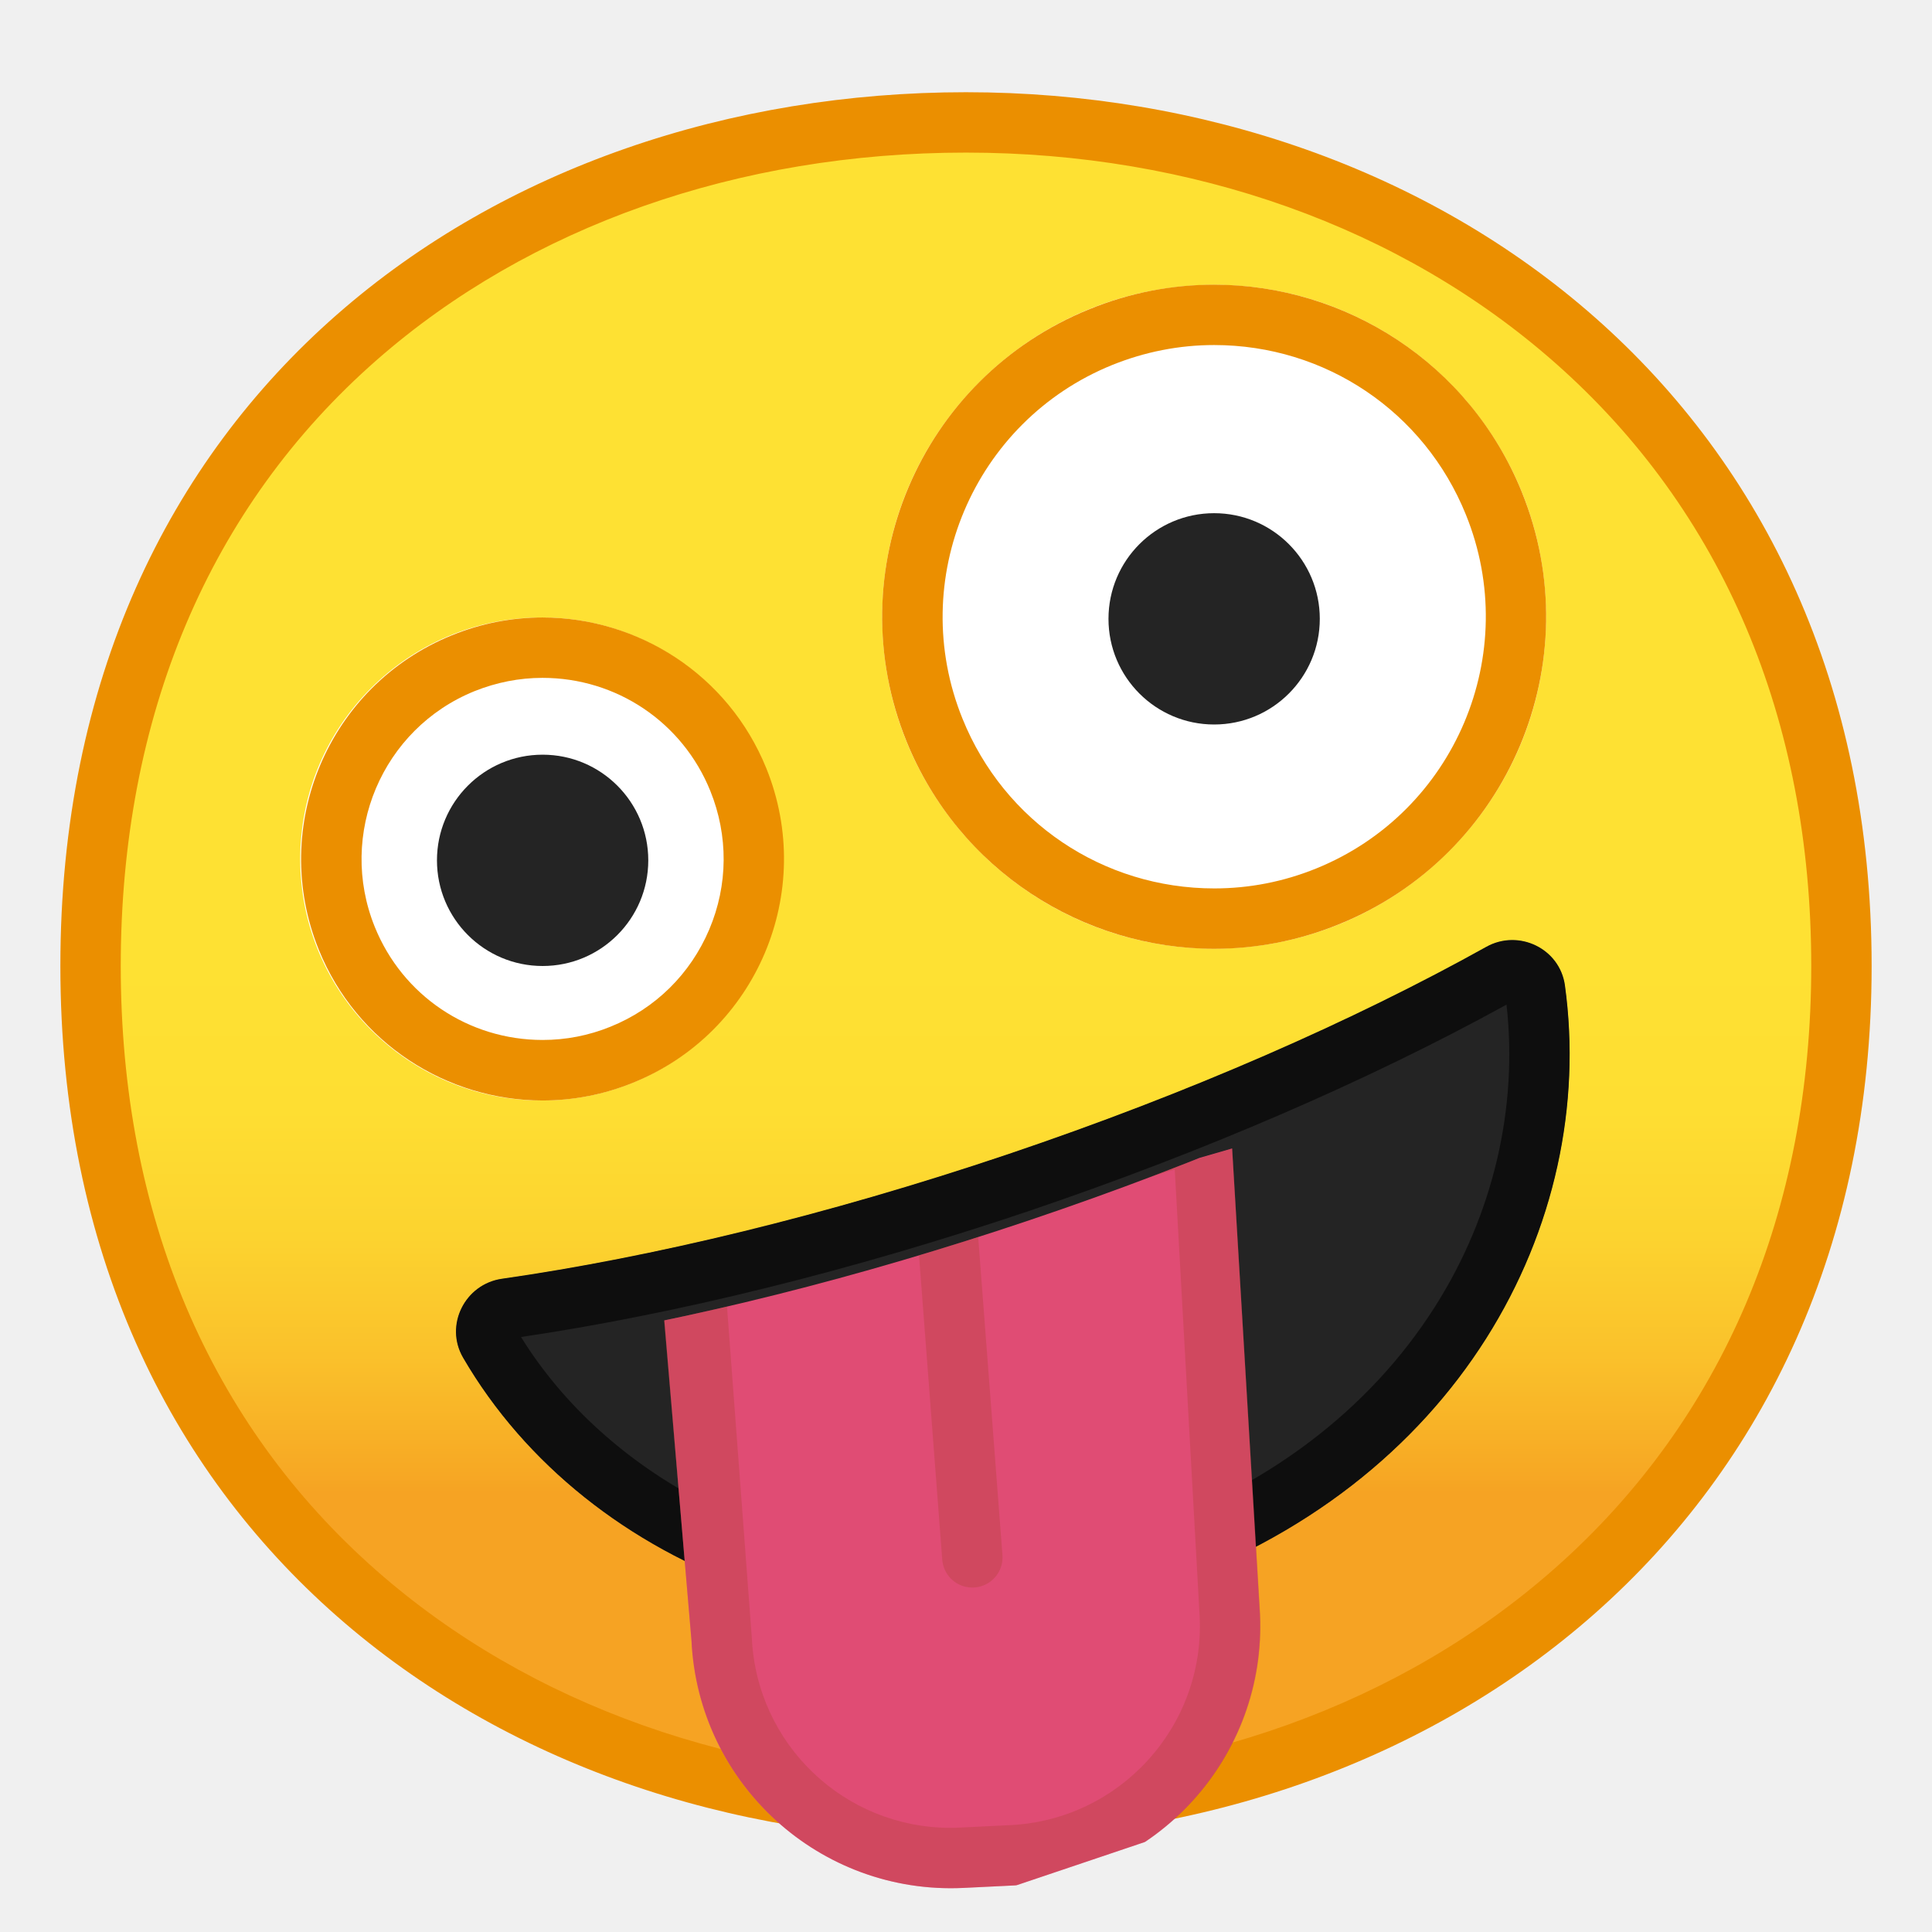
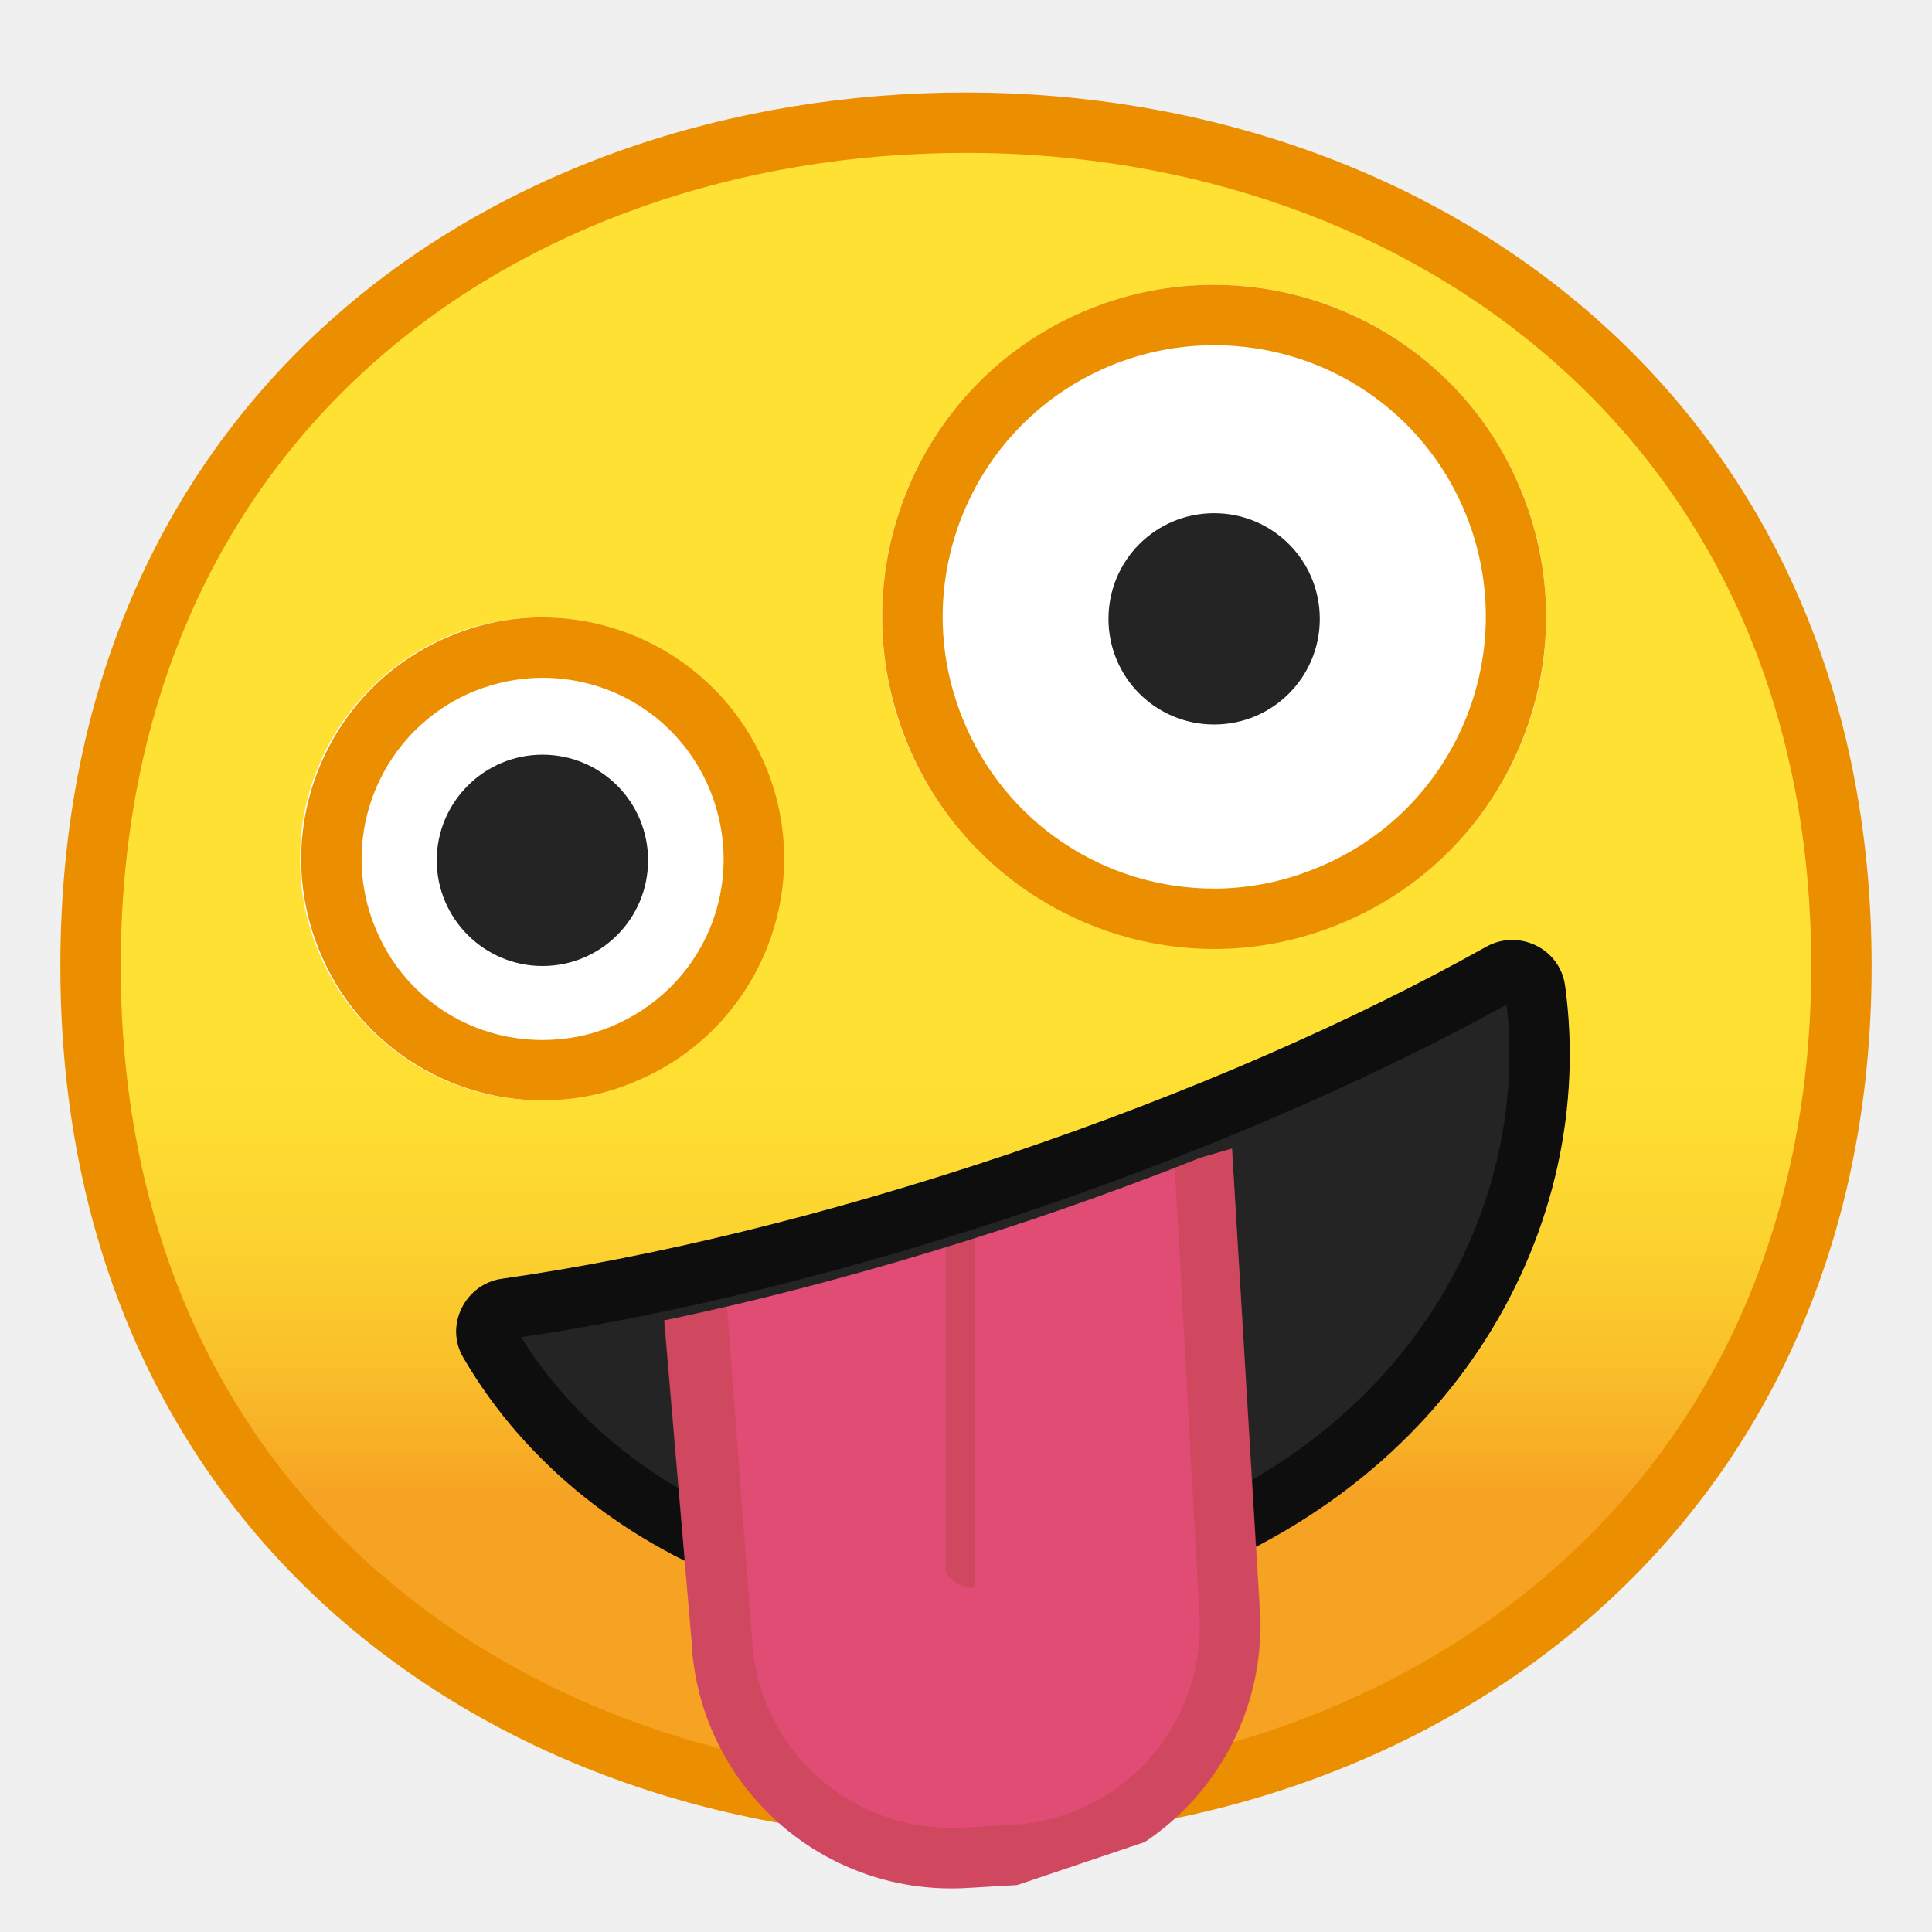
- <svg xmlns="http://www.w3.org/2000/svg" enable-background="new 0 0 128 128" viewBox="0 0 128 128">
-   <linearGradient id="a" gradientUnits="userSpaceOnUse" x1="64" x2="64" y1="19.717" y2="107.7">
-     <stop offset=".5" stop-color="#fee133" />
-     <stop offset=".612" stop-color="#fede32" />
-     <stop offset=".708" stop-color="#fcd32f" />
-     <stop offset=".797" stop-color="#fac12b" />
-     <stop offset=".883" stop-color="#f7a924" />
-     <stop offset=".9" stop-color="#f6a323" />
-   </linearGradient>
-   <clipPath id="b">
-     <path d="m66.78 76.47c-12.05 4.06-23.6 6.83-33.52 8.25-2.46.35-3.83 3.08-2.58 5.23 8.23 14.15 27.4 21.59 45.81 15.38 20.15-6.79 29.37-24.25 27.19-40.05-.34-2.44-3.06-3.75-5.21-2.55-8.76 4.88-19.63 9.67-31.69 13.74z" />
-   </clipPath>
-   <clipPath id="c">
-     <path d="m34.79 89.27 14.11 41.85 64.48-21.73-14.1-41.85c-9.03 4.9-19.72 9.48-31.04 13.29-11.3 3.81-22.57 6.63-32.71 8.2" />
-   </clipPath>
-   <path d="m64 119.89c-27.93 0-58-17.49-58-55.89s30.07-55.89 58-55.89c15.48 0 29.81 5.12 40.36 14.43 11.54 10.18 17.64 24.52 17.64 41.46 0 16.86-6.1 31.17-17.64 41.39-10.58 9.35-24.91 14.5-40.36 14.5z" fill="url(#a)" />
-   <path d="m64 10.11c14.99 0 28.86 4.95 39.03 13.93 11.1 9.79 16.97 23.61 16.97 39.96 0 16.27-5.87 30.07-16.97 39.89-10.21 9.03-24.07 14-39.03 14-15.04 0-28.9-4.91-39.04-13.82-11.1-9.75-16.96-23.61-16.96-40.07 0-16.54 5.86-30.42 16.96-40.15 10.11-8.86 23.97-13.74 39.04-13.74m0-4c-31.15 0-60 20-60 57.89 0 37.68 28.85 57.89 60 57.89s60-20.73 60-57.89c0-37.37-28.85-57.89-60-57.89z" fill="#eb8f00" />
-   <circle cx="80.44" cy="40.86" fill="#fff" r="21.99" />
-   <path d="m80.44 22.86c7.37 0 13.92 4.41 16.68 11.24 3.73 9.2-.72 19.71-9.92 23.44-2.17.88-4.44 1.32-6.75 1.32-7.37 0-13.92-4.41-16.68-11.24-3.73-9.2.72-19.71 9.92-23.44 2.16-.87 4.43-1.32 6.75-1.32m0-4c-2.75 0-5.55.52-8.25 1.62-11.27 4.56-16.69 17.38-12.13 28.64 3.47 8.55 11.7 13.74 20.39 13.74 2.75 0 5.55-.52 8.25-1.62 11.26-4.56 16.68-17.39 12.12-28.65-3.46-8.54-11.69-13.73-20.38-13.73z" fill="#eb8f00" />
-   <circle cx="80.44" cy="41" fill="#242424" r="7" />
-   <circle cx="35.89" cy="56.91" fill="#fff" r="16" />
-   <path d="m35.94 44.91c4.91 0 9.28 2.94 11.12 7.49 1.2 2.97 1.18 6.23-.07 9.18s-3.57 5.24-6.54 6.44c-1.45.59-2.96.88-4.5.88-4.91 0-9.28-2.94-11.12-7.49-2.48-6.13.48-13.14 6.61-15.62 1.45-.58 2.96-.88 4.5-.88m0-4c-2 0-4.04.38-6 1.18-8.19 3.32-12.13 12.65-8.82 20.83 2.52 6.22 8.51 9.99 14.83 9.99 2 0 4.04-.38 6-1.18 8.19-3.32 12.13-12.65 8.82-20.83-2.52-6.22-8.51-9.99-14.83-9.99z" fill="#eb8f00" />
-   <circle cx="35.95" cy="57" fill="#242424" r="7" />
-   <path clip-path="url(#b)" d="m66.78 76.47c-12.05 4.06-23.6 6.83-33.52 8.25-2.46.35-3.83 3.08-2.58 5.23 8.23 14.15 27.4 21.59 45.81 15.38 20.15-6.79 29.37-24.25 27.19-40.05-.34-2.44-3.06-3.75-5.21-2.55-8.76 4.88-19.63 9.67-31.69 13.74z" fill="#242424" />
-   <g clip-path="url(#b)" opacity=".6">
-     <path d="m99.81 66.56c.77 6.86-.89 13.93-4.72 19.98-4.37 6.9-11.24 12.09-19.87 15-3.93 1.33-8 2-12.08 2-11.83 0-22.98-5.85-28.62-14.96 10.35-1.53 21.92-4.4 33.54-8.31 11.62-3.93 22.58-8.66 31.75-13.71m.38-4.28c-.58 0-1.17.14-1.72.45-8.76 4.88-19.63 9.67-31.69 13.74-12.05 4.06-23.6 6.83-33.52 8.25-2.46.35-3.83 3.08-2.58 5.23 6.23 10.72 18.75 17.59 32.46 17.59 4.39 0 8.89-.7 13.36-2.21 20.15-6.79 29.37-24.25 27.19-40.05-.26-1.81-1.83-3-3.5-3z" />
+ <svg xmlns="http://www.w3.org/2000/svg" xmlns:xlink="http://www.w3.org/1999/xlink" width="16pt" height="16pt" viewBox="0 0 16 16" version="1.1">
+   <defs>
+     <linearGradient id="linear0" gradientUnits="userSpaceOnUse" x1="64" y1="19.717" x2="64" y2="107.7" gradientTransform="matrix(0.125,0,0,0.125,0,0)">
+       <stop offset="0.5" style="stop-color:rgb(99.608%,88.235%,20%);stop-opacity:1;" />
+       <stop offset="0.612" style="stop-color:rgb(99.608%,87.059%,19.608%);stop-opacity:1;" />
+       <stop offset="0.708" style="stop-color:rgb(98.824%,82.745%,18.431%);stop-opacity:1;" />
+       <stop offset="0.797" style="stop-color:rgb(98.039%,75.686%,16.863%);stop-opacity:1;" />
+       <stop offset="0.883" style="stop-color:rgb(96.863%,66.275%,14.118%);stop-opacity:1;" />
+       <stop offset="0.9" style="stop-color:rgb(96.471%,63.922%,13.725%);stop-opacity:1;" />
+     </linearGradient>
+     <clipPath id="clip1">
+       <path d="M 3 7 L 13 7 L 13 14 L 3 14 Z M 3 7 " />
+     </clipPath>
+     <clipPath id="clip2">
+       <path d="M 8.348 9.559 C 6.84 10.066 5.398 10.414 4.156 10.59 C 3.852 10.633 3.68 10.977 3.836 11.242 C 4.863 13.012 7.262 13.941 9.562 13.168 C 12.078 12.316 13.234 10.137 12.961 8.16 C 12.918 7.855 12.578 7.691 12.309 7.84 C 11.215 8.453 9.855 9.051 8.348 9.559 Z M 8.348 9.559 " />
+     </clipPath>
+     <filter id="alpha" filterUnits="objectBoundingBox" x="0%" y="0%" width="100%" height="100%">
+       <feColorMatrix type="matrix" in="SourceGraphic" values="0 0 0 0 1 0 0 0 0 1 0 0 0 0 1 0 0 0 1 0" />
+     </filter>
+     <mask id="mask0">
+       <g filter="url(#alpha)">
+         <rect x="0" y="0" width="16" height="16" style="fill:rgb(0%,0%,0%);fill-opacity:0.6;stroke:none;" />
+       </g>
+     </mask>
+     <clipPath id="clip3">
+       <rect width="16" height="16" />
+     </clipPath>
+     <g id="surface6" clip-path="url(#clip3)">
+       <path style=" stroke:none;fill-rule:nonzero;fill:rgb(0%,0%,0%);fill-opacity:1;" d="M 12.477 8.32 C 12.574 9.176 12.363 10.062 11.887 10.816 C 11.34 11.68 10.48 12.328 9.402 12.691 C 8.91 12.859 8.402 12.941 7.891 12.941 C 6.414 12.941 5.02 12.211 4.316 11.074 C 5.609 10.883 7.055 10.523 8.508 10.035 C 9.961 9.543 11.328 8.953 12.477 8.32 M 12.523 7.785 C 12.453 7.785 12.379 7.801 12.309 7.84 C 11.215 8.453 9.855 9.051 8.348 9.559 C 6.84 10.066 5.398 10.414 4.156 10.59 C 3.852 10.633 3.68 10.977 3.836 11.242 C 4.613 12.582 6.18 13.441 7.891 13.441 C 8.441 13.441 9.004 13.355 9.562 13.168 C 12.082 12.316 13.234 10.137 12.961 8.16 C 12.93 7.934 12.734 7.785 12.523 7.785 Z M 12.523 7.785 " />
+     </g>
+     <clipPath id="clip4">
+       <path d="M 5 9 L 11 9 L 11 16 L 5 16 Z M 5 9 " />
+     </clipPath>
+     <clipPath id="clip5">
+       <path d="M 4.348 11.16 L 6.113 16.391 L 14.172 13.672 L 12.41 8.441 C 11.281 9.055 9.945 9.629 8.531 10.105 C 7.117 10.578 5.707 10.934 4.441 11.129 " />
+     </clipPath>
+     <clipPath id="clip6">
+       <path d="M 4 8 L 15 8 L 15 16 L 4 16 Z M 4 8 " />
+     </clipPath>
+     <clipPath id="clip7">
+       <path d="M 4.348 11.16 L 6.113 16.391 L 14.172 13.672 L 12.41 8.441 C 11.281 9.055 9.945 9.629 8.531 10.105 C 7.117 10.578 5.707 10.934 4.441 11.129 " />
+     </clipPath>
+     <mask id="mask1">
+       <g filter="url(#alpha)">
+         <rect x="0" y="0" width="16" height="16" style="fill:rgb(0%,0%,0%);fill-opacity:0.302;stroke:none;" />
+       </g>
+     </mask>
+     <clipPath id="clip8">
+       <rect width="16" height="16" />
+     </clipPath>
+     <g id="surface9" clip-path="url(#clip8)">
+       <path style=" stroke:none;fill-rule:nonzero;fill:rgb(67.059%,24.706%,18.039%);fill-opacity:1;" d="M 9.73 9.684 L 9.934 13.387 C 9.98 14.297 9.273 15.074 8.363 15.113 L 7.953 15.137 C 7.926 15.137 7.898 15.137 7.875 15.137 C 6.992 15.137 6.266 14.445 6.227 13.562 L 6.02 10.812 Z M 10.203 9.512 L 5.496 10.922 L 5.727 13.586 C 5.781 14.738 6.734 15.637 7.875 15.637 C 7.91 15.637 7.945 15.637 7.98 15.637 L 8.391 15.613 C 9.578 15.559 10.492 14.551 10.438 13.363 Z M 10.203 9.512 " />
+     </g>
+     <mask id="mask2">
+       <g filter="url(#alpha)">
+         <rect x="0" y="0" width="16" height="16" style="fill:rgb(0%,0%,0%);fill-opacity:0.302;stroke:none;" />
+       </g>
+     </mask>
+     <clipPath id="clip9">
+       <rect width="16" height="16" />
+     </clipPath>
+     <g id="surface12" clip-path="url(#clip9)">
+       <path style="fill:none;stroke-width:4;stroke-linecap:round;stroke-linejoin:miter;stroke:rgb(67.059%,24.706%,18.039%);stroke-opacity:1;stroke-miterlimit:10;" d="M 62.812 82.094 L 64.406 103.188 " transform="matrix(0.125,0,0,0.125,0,0)" />
+     </g>
+   </defs>
+   <g id="surface1">
+     <path style=" stroke:none;fill-rule:nonzero;fill:url(#linear0);" d="M 8 14.984 C 4.508 14.984 0.75 12.801 0.75 8 C 0.75 3.199 4.508 1.016 8 1.016 C 9.934 1.016 11.727 1.652 13.047 2.816 C 14.488 4.09 15.25 5.883 15.25 8 C 15.25 10.109 14.488 11.895 13.047 13.172 C 11.723 14.344 9.93 14.984 8 14.984 Z M 8 14.984 " />
+     <path style=" stroke:none;fill-rule:nonzero;fill:rgb(92.157%,56.078%,0%);fill-opacity:1;" d="M 8 1.266 C 9.875 1.266 11.609 1.883 12.879 3.004 C 14.266 4.23 15 5.957 15 8 C 15 10.035 14.266 11.758 12.879 12.984 C 11.602 14.113 9.871 14.734 8 14.734 C 6.121 14.734 4.387 14.121 3.121 13.008 C 1.734 11.789 1 10.059 1 8 C 1 5.934 1.734 4.199 3.121 2.98 C 4.383 1.875 6.117 1.266 8 1.266 M 8 0.766 C 4.105 0.766 0.5 3.266 0.5 8 C 0.5 12.711 4.105 15.234 8 15.234 C 11.895 15.234 15.5 12.645 15.5 8 C 15.5 3.328 11.895 0.766 8 0.766 Z M 8 0.766 " />
+     <path style=" stroke:none;fill-rule:nonzero;fill:rgb(100%,100%,100%);fill-opacity:1;" d="M 12.805 5.109 C 12.805 6.625 11.574 7.855 10.055 7.855 C 8.535 7.855 7.305 6.625 7.305 5.109 C 7.305 3.59 8.535 2.359 10.055 2.359 C 11.574 2.359 12.805 3.59 12.805 5.109 Z M 12.805 5.109 " />
+     <path style=" stroke:none;fill-rule:nonzero;fill:rgb(92.157%,56.078%,0%);fill-opacity:1;" d="M 10.055 2.859 C 10.977 2.859 11.797 3.41 12.141 4.262 C 12.605 5.414 12.051 6.727 10.898 7.191 C 10.629 7.301 10.344 7.359 10.055 7.359 C 9.137 7.359 8.316 6.805 7.973 5.953 C 7.504 4.801 8.062 3.488 9.211 3.023 C 9.48 2.914 9.766 2.859 10.055 2.859 M 10.055 2.359 C 9.711 2.359 9.359 2.422 9.023 2.559 C 7.613 3.129 6.938 4.734 7.508 6.141 C 7.941 7.207 8.969 7.859 10.055 7.859 C 10.398 7.859 10.75 7.793 11.086 7.656 C 12.496 7.086 13.172 5.48 12.602 4.074 C 12.172 3.008 11.141 2.359 10.055 2.359 Z M 10.055 2.359 " />
+     <path style=" stroke:none;fill-rule:nonzero;fill:rgb(14.118%,14.118%,14.118%);fill-opacity:1;" d="M 10.93 5.125 C 10.93 5.609 10.539 6 10.055 6 C 9.57 6 9.18 5.609 9.18 5.125 C 9.18 4.641 9.57 4.25 10.055 4.25 C 10.539 4.25 10.93 4.641 10.93 5.125 Z M 10.93 5.125 " />
+     <path style=" stroke:none;fill-rule:nonzero;fill:rgb(100%,100%,100%);fill-opacity:1;" d="M 6.484 7.113 C 6.484 8.219 5.59 9.113 4.484 9.113 C 3.383 9.113 2.484 8.219 2.484 7.113 C 2.484 6.008 3.383 5.113 4.484 5.113 C 5.59 5.113 6.484 6.008 6.484 7.113 Z M 6.484 7.113 " />
+     <path style=" stroke:none;fill-rule:nonzero;fill:rgb(92.157%,56.078%,0%);fill-opacity:1;" d="M 4.492 5.613 C 5.105 5.613 5.652 5.98 5.883 6.551 C 6.031 6.922 6.031 7.328 5.875 7.699 C 5.719 8.066 5.426 8.352 5.055 8.504 C 4.875 8.578 4.688 8.613 4.492 8.613 C 3.879 8.613 3.332 8.246 3.105 7.676 C 2.793 6.91 3.164 6.035 3.93 5.723 C 4.109 5.652 4.301 5.613 4.492 5.613 M 4.492 5.113 C 4.242 5.113 3.988 5.16 3.742 5.262 C 2.719 5.676 2.227 6.844 2.641 7.863 C 2.953 8.641 3.703 9.113 4.492 9.113 C 4.742 9.113 5 9.066 5.242 8.965 C 6.266 8.551 6.762 7.387 6.348 6.363 C 6.031 5.586 5.281 5.113 4.492 5.113 Z M 4.492 5.113 " />
+     <path style=" stroke:none;fill-rule:nonzero;fill:rgb(14.118%,14.118%,14.118%);fill-opacity:1;" d="M 5.367 7.125 C 5.367 7.609 4.977 8 4.492 8 C 4.012 8 3.617 7.609 3.617 7.125 C 3.617 6.641 4.012 6.25 4.492 6.25 C 4.977 6.25 5.367 6.641 5.367 7.125 Z M 5.367 7.125 " />
+     <g clip-path="url(#clip1)" clip-rule="nonzero">
+       <g clip-path="url(#clip2)" clip-rule="nonzero">
+         <path style=" stroke:none;fill-rule:nonzero;fill:rgb(14.118%,14.118%,14.118%);fill-opacity:1;" d="M 8.348 9.559 C 6.84 10.066 5.398 10.414 4.156 10.59 C 3.852 10.633 3.68 10.977 3.836 11.242 C 4.863 13.012 7.262 13.941 9.562 13.168 C 12.078 12.316 13.234 10.137 12.961 8.16 C 12.918 7.855 12.578 7.691 12.309 7.84 C 11.215 8.453 9.855 9.051 8.348 9.559 Z M 8.348 9.559 " />
+         <use xlink:href="#surface6" mask="url(#mask0)" />
+       </g>
+     </g>
+     <g clip-path="url(#clip4)" clip-rule="nonzero">
+       <g clip-path="url(#clip5)" clip-rule="nonzero">
+         <path style=" stroke:none;fill-rule:nonzero;fill:rgb(87.843%,29.804%,45.49%);fill-opacity:1;" d="M 8.387 15.613 L 7.977 15.637 C 6.789 15.691 5.781 14.773 5.727 13.586 L 5.496 10.871 L 10.203 9.512 L 10.434 13.363 C 10.488 14.551 9.574 15.559 8.387 15.613 Z M 8.387 15.613 " />
+       </g>
+     </g>
+     <g clip-path="url(#clip6)" clip-rule="nonzero">
+       <g clip-path="url(#clip7)" clip-rule="nonzero">
+         <use xlink:href="#surface9" mask="url(#mask1)" />
+         <use xlink:href="#surface12" mask="url(#mask2)" />
+       </g>
+     </g>
  </g>
-   <path d="m66.78 76.47c-12.05 4.06-23.6 6.83-33.52 8.25-2.46.35-3.83 3.08-2.58 5.23 8.23 14.15 27.4 21.59 45.81 15.38 20.15-6.79 29.37-24.25 27.19-40.05-.34-2.44-3.06-3.75-5.21-2.55-8.76 4.88-19.63 9.67-31.69 13.74z" fill="none" />
-   <path d="m66.78 76.47c-12.05 4.06-23.6 6.83-33.52 8.25-2.46.35-3.83 3.08-2.58 5.23 8.23 14.15 27.4 21.59 45.81 15.38 20.15-6.79 29.37-24.25 27.19-40.05-.34-2.44-3.06-3.75-5.21-2.55-8.76 4.88-19.63 9.67-31.69 13.74z" fill="none" />
-   <path clip-path="url(#c)" d="m67.1 124.92-3.28.16c-9.5.45-17.56-6.88-18.01-16.38l-1.84-21.72 37.66-10.89 1.84 30.82c.45 9.5-6.88 17.56-16.37 18.01z" fill="#e04c74" />
-   <g clip-path="url(#c)" opacity=".3">
-     <path d="m77.83 77.48 1.65 29.62c.35 7.28-5.29 13.48-12.57 13.82l-3.28.16c-.21.01-.43.02-.64.02-7.06 0-12.85-5.53-13.18-12.59l-1.65-22.02zm3.81-1.39-37.66 11.29 1.84 21.32c.44 9.22 8.05 16.4 17.18 16.4.28 0 .55-.01.83-.02l3.28-.16c9.5-.45 16.83-8.51 16.38-18.01z" fill="#ab3f2e" />
-   </g>
-   <path d="m62.81 82.08 1.61 21.1" style="opacity:.3;fill:none;stroke:#ab3f2e;stroke-width:4;stroke-linecap:round;stroke-miterlimit:10;clip-path:url(#c)" />
</svg>
